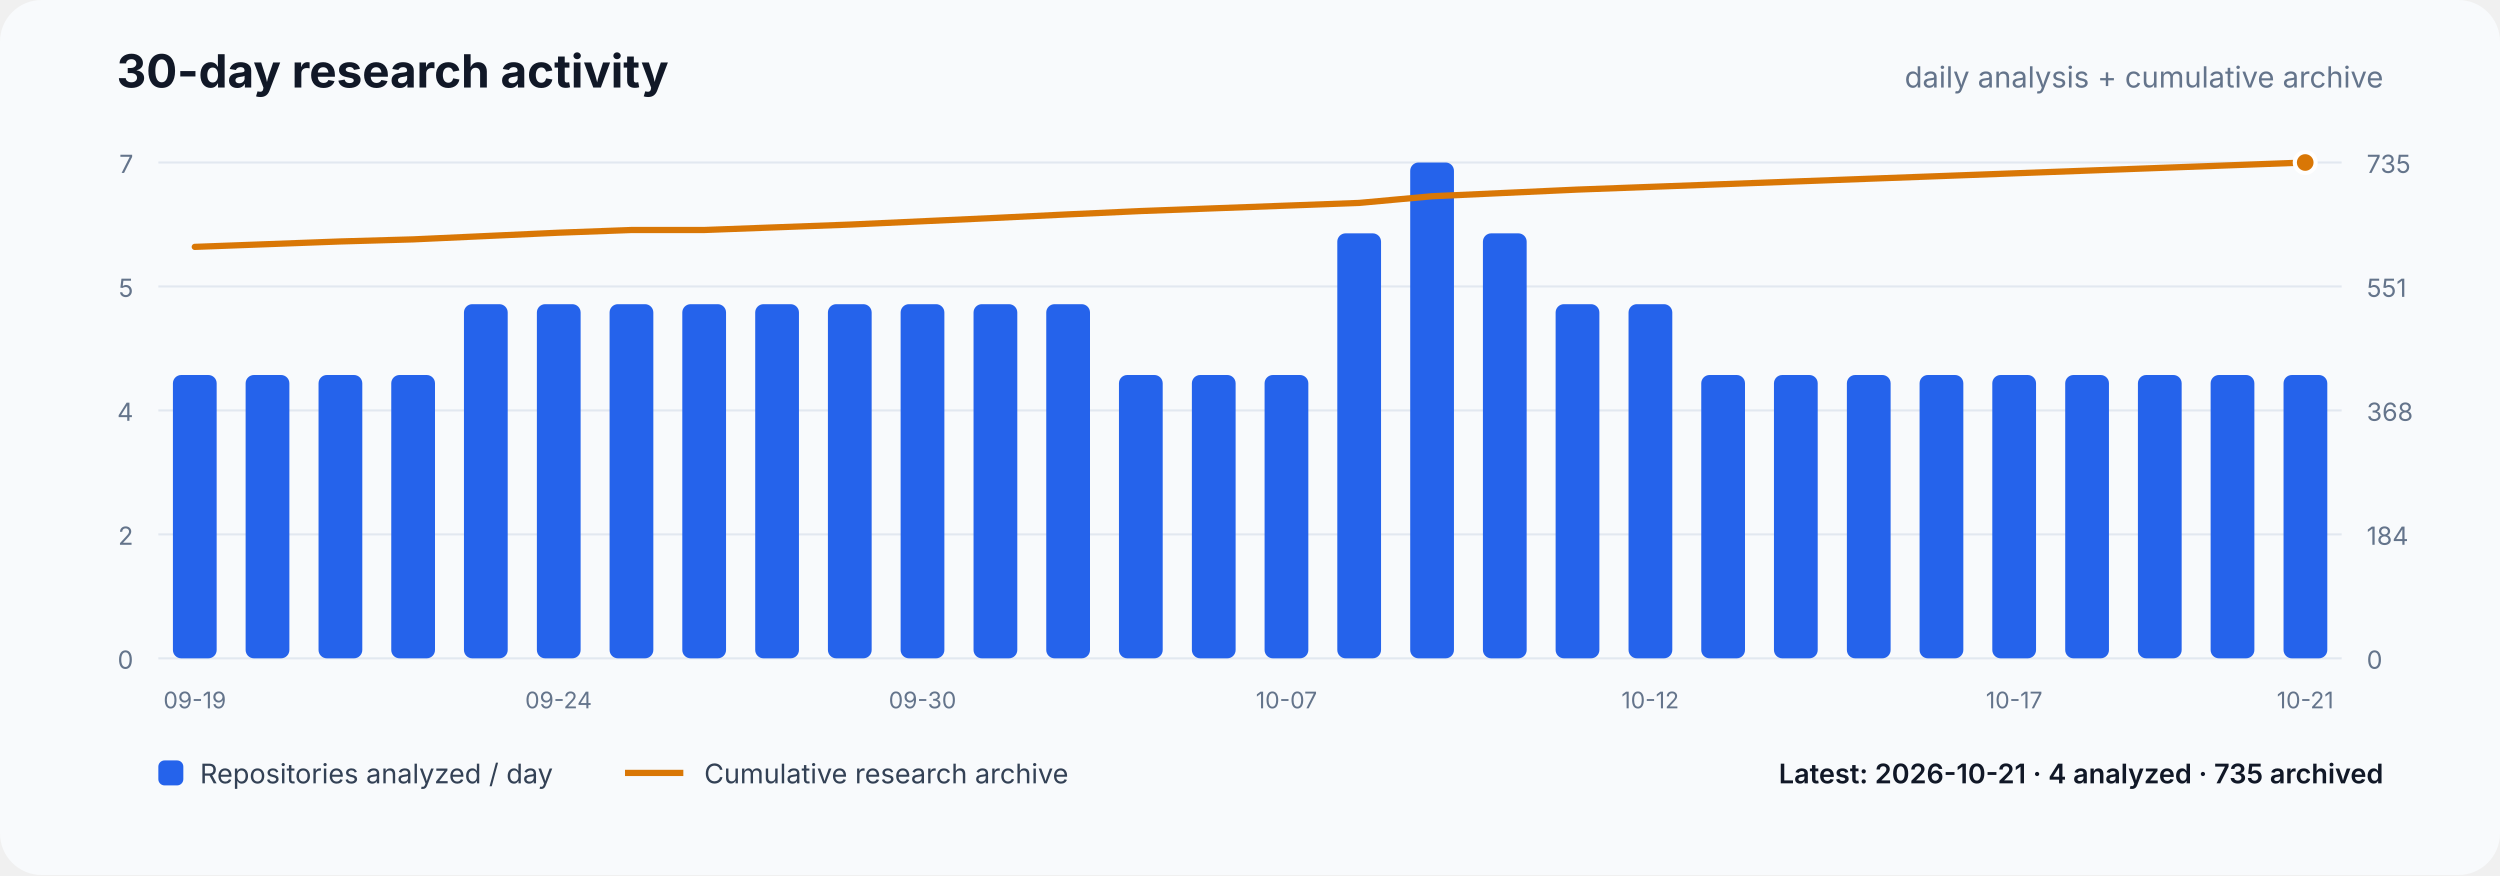
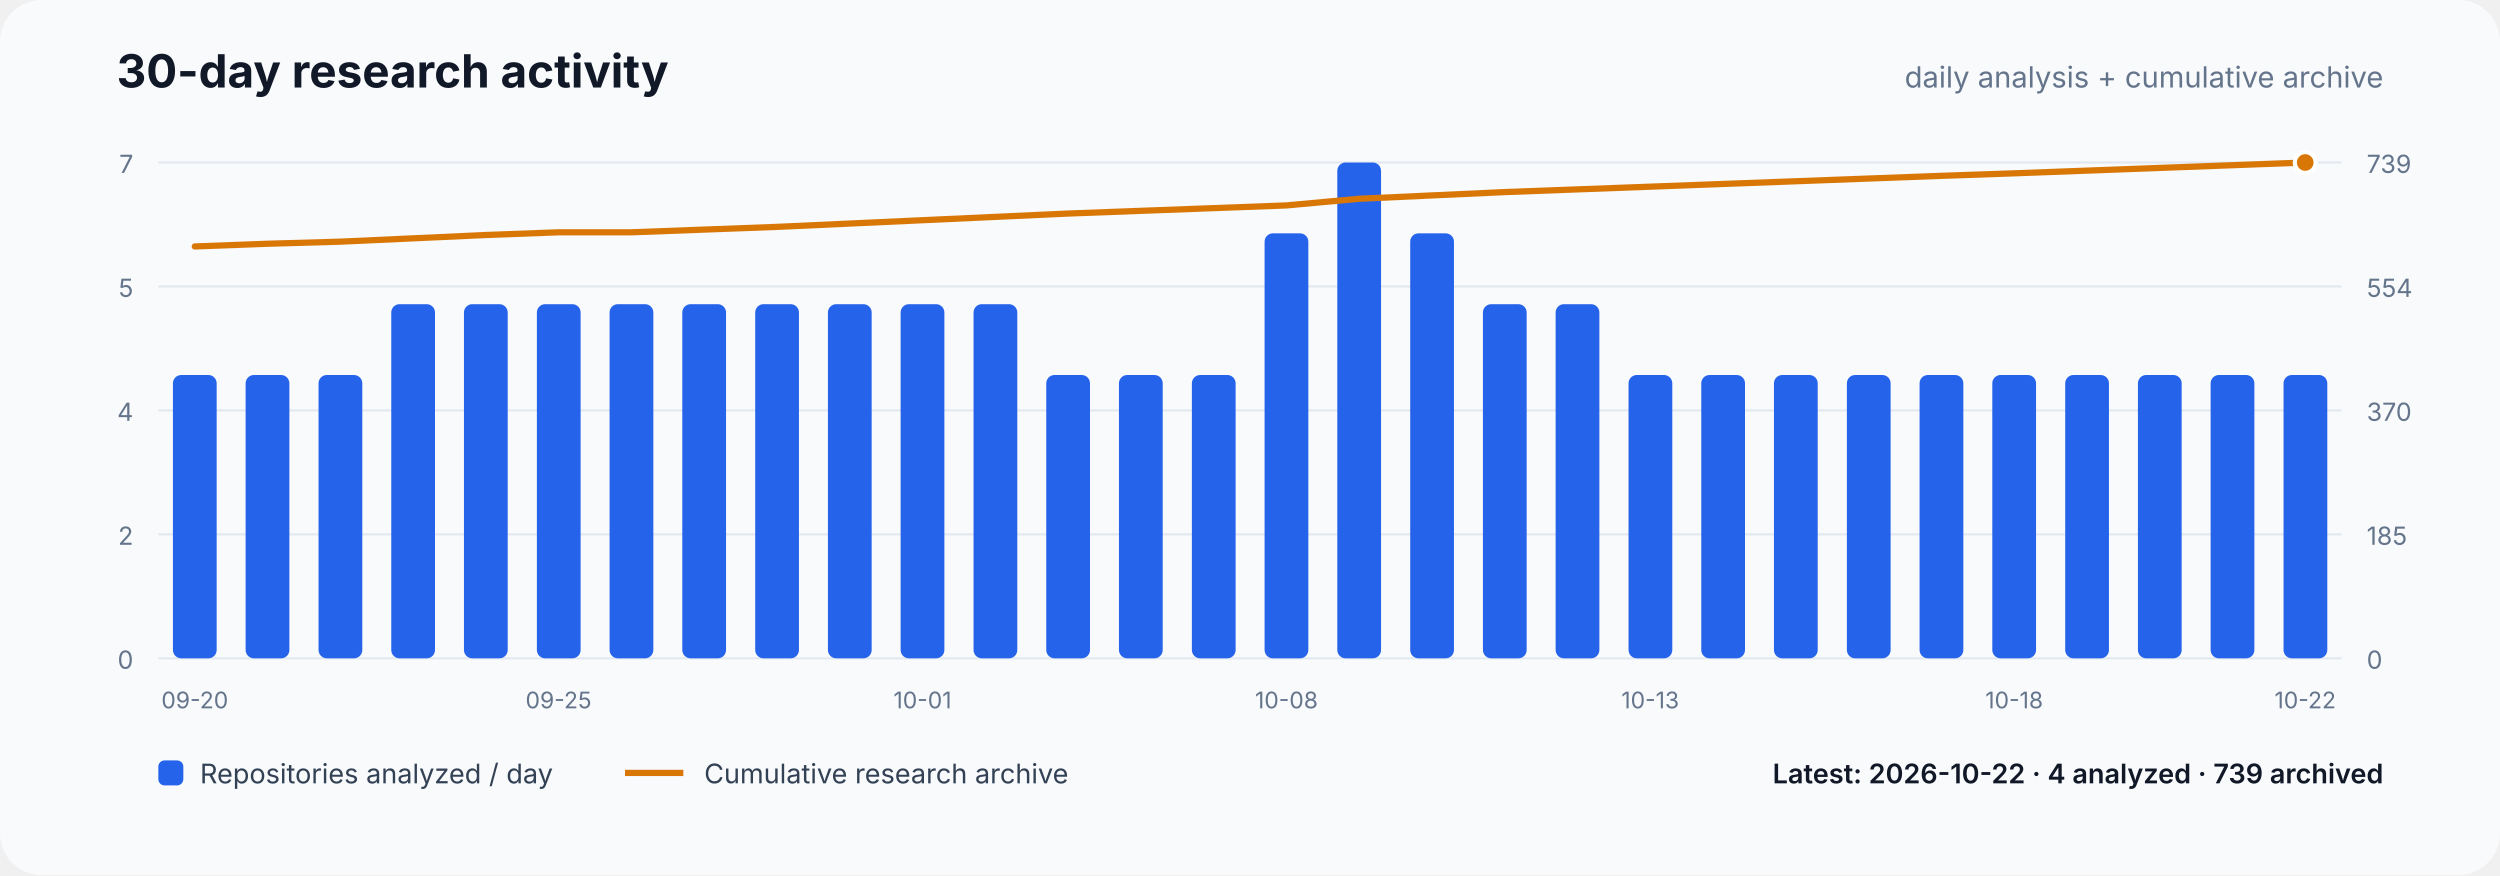
<svg xmlns="http://www.w3.org/2000/svg" width="1200" height="420" viewBox="0 0 1200 420" role="img" aria-labelledby="title desc">
  <rect width="1200" height="420" rx="20" fill="#f8fafc" />
  <text x="56" y="42" font-family="Inter,system-ui,sans-serif" font-size="22" font-weight="700" fill="#111827">30-day research activity</text>
  <text x="1144" y="42" text-anchor="end" font-family="Inter,system-ui,sans-serif" font-size="14" fill="#64748b">daily analysis + cumulative archive</text>
  <line x1="76" y1="316.0" x2="1124" y2="316.0" stroke="#e2e8f0" />
  <text x="64" y="321.0" text-anchor="end" font-family="Inter,system-ui,sans-serif" font-size="12" fill="#64748b">0</text>
  <text x="1136" y="321.0" font-family="Inter,system-ui,sans-serif" font-size="12" fill="#64748b">0</text>
  <line x1="76" y1="256.5" x2="1124" y2="256.5" stroke="#e2e8f0" />
  <text x="64" y="261.5" text-anchor="end" font-family="Inter,system-ui,sans-serif" font-size="12" fill="#64748b">2</text>
-   <text x="1136" y="261.5" font-family="Inter,system-ui,sans-serif" font-size="12" fill="#64748b">184</text>
+   <text x="1136" y="261.5" font-family="Inter,system-ui,sans-serif" font-size="12" fill="#64748b">185</text>
  <line x1="76" y1="197.0" x2="1124" y2="197.0" stroke="#e2e8f0" />
  <text x="64" y="202.0" text-anchor="end" font-family="Inter,system-ui,sans-serif" font-size="12" fill="#64748b">4</text>
-   <text x="1136" y="202.0" font-family="Inter,system-ui,sans-serif" font-size="12" fill="#64748b">368</text>
+   <text x="1136" y="202.0" font-family="Inter,system-ui,sans-serif" font-size="12" fill="#64748b">370</text>
  <line x1="76" y1="137.5" x2="1124" y2="137.5" stroke="#e2e8f0" />
  <text x="64" y="142.5" text-anchor="end" font-family="Inter,system-ui,sans-serif" font-size="12" fill="#64748b">5</text>
-   <text x="1136" y="142.5" font-family="Inter,system-ui,sans-serif" font-size="12" fill="#64748b">551</text>
+   <text x="1136" y="142.5" font-family="Inter,system-ui,sans-serif" font-size="12" fill="#64748b">554</text>
  <line x1="76" y1="78.0" x2="1124" y2="78.0" stroke="#e2e8f0" />
  <text x="64" y="83.0" text-anchor="end" font-family="Inter,system-ui,sans-serif" font-size="12" fill="#64748b">7</text>
-   <text x="1136" y="83.0" font-family="Inter,system-ui,sans-serif" font-size="12" fill="#64748b">735</text>
+   <text x="1136" y="83.0" font-family="Inter,system-ui,sans-serif" font-size="12" fill="#64748b">739</text>
  <rect x="83.0" y="180.0" width="21.0" height="136.0" rx="4" fill="#2563eb" />
-   <text x="93.5" y="340" text-anchor="middle" font-family="Inter,system-ui,sans-serif" font-size="11" fill="#64748b">09-19</text>
+   <text x="93.5" y="340" text-anchor="middle" font-family="Inter,system-ui,sans-serif" font-size="11" fill="#64748b">09-20</text>
  <rect x="117.9" y="180.0" width="21.0" height="136.0" rx="4" fill="#2563eb" />
  <rect x="152.9" y="180.0" width="21.0" height="136.0" rx="4" fill="#2563eb" />
-   <rect x="187.8" y="180.0" width="21.0" height="136.0" rx="4" fill="#2563eb" />
+   <rect x="187.8" y="146.0" width="21.0" height="170.0" rx="4" fill="#2563eb" />
  <rect x="222.7" y="146.0" width="21.0" height="170.0" rx="4" fill="#2563eb" />
  <rect x="257.7" y="146.0" width="21.0" height="170.0" rx="4" fill="#2563eb" />
-   <text x="268.1" y="340" text-anchor="middle" font-family="Inter,system-ui,sans-serif" font-size="11" fill="#64748b">09-24</text>
+   <text x="268.1" y="340" text-anchor="middle" font-family="Inter,system-ui,sans-serif" font-size="11" fill="#64748b">09-25</text>
  <rect x="292.6" y="146.0" width="21.0" height="170.0" rx="4" fill="#2563eb" />
  <rect x="327.5" y="146.0" width="21.0" height="170.0" rx="4" fill="#2563eb" />
  <rect x="362.5" y="146.0" width="21.0" height="170.0" rx="4" fill="#2563eb" />
  <rect x="397.4" y="146.0" width="21.0" height="170.0" rx="4" fill="#2563eb" />
  <rect x="432.3" y="146.0" width="21.0" height="170.0" rx="4" fill="#2563eb" />
-   <text x="442.8" y="340" text-anchor="middle" font-family="Inter,system-ui,sans-serif" font-size="11" fill="#64748b">09-30</text>
+   <text x="442.8" y="340" text-anchor="middle" font-family="Inter,system-ui,sans-serif" font-size="11" fill="#64748b">10-01</text>
  <rect x="467.3" y="146.0" width="21.0" height="170.0" rx="4" fill="#2563eb" />
-   <rect x="502.2" y="146.0" width="21.0" height="170.0" rx="4" fill="#2563eb" />
+   <rect x="502.2" y="180.0" width="21.0" height="136.0" rx="4" fill="#2563eb" />
  <rect x="537.1" y="180.0" width="21.0" height="136.0" rx="4" fill="#2563eb" />
  <rect x="572.1" y="180.0" width="21.0" height="136.0" rx="4" fill="#2563eb" />
-   <rect x="607.0" y="180.0" width="21.0" height="136.0" rx="4" fill="#2563eb" />
-   <text x="617.5" y="340" text-anchor="middle" font-family="Inter,system-ui,sans-serif" font-size="11" fill="#64748b">10-07</text>
-   <rect x="641.9" y="112.0" width="21.0" height="204.0" rx="4" fill="#2563eb" />
-   <rect x="676.9" y="78.0" width="21.0" height="238.0" rx="4" fill="#2563eb" />
-   <rect x="711.8" y="112.0" width="21.0" height="204.0" rx="4" fill="#2563eb" />
+   <rect x="607.0" y="112.0" width="21.0" height="204.0" rx="4" fill="#2563eb" />
+   <text x="617.5" y="340" text-anchor="middle" font-family="Inter,system-ui,sans-serif" font-size="11" fill="#64748b">10-08</text>
+   <rect x="641.9" y="78.0" width="21.0" height="238.0" rx="4" fill="#2563eb" />
+   <rect x="676.9" y="112.0" width="21.0" height="204.0" rx="4" fill="#2563eb" />
+   <rect x="711.8" y="146.0" width="21.0" height="170.0" rx="4" fill="#2563eb" />
  <rect x="746.7" y="146.0" width="21.0" height="170.0" rx="4" fill="#2563eb" />
-   <rect x="781.7" y="146.0" width="21.0" height="170.0" rx="4" fill="#2563eb" />
-   <text x="792.1" y="340" text-anchor="middle" font-family="Inter,system-ui,sans-serif" font-size="11" fill="#64748b">10-12</text>
+   <rect x="781.7" y="180.0" width="21.0" height="136.0" rx="4" fill="#2563eb" />
+   <text x="792.1" y="340" text-anchor="middle" font-family="Inter,system-ui,sans-serif" font-size="11" fill="#64748b">10-13</text>
  <rect x="816.6" y="180.0" width="21.0" height="136.0" rx="4" fill="#2563eb" />
  <rect x="851.5" y="180.0" width="21.0" height="136.0" rx="4" fill="#2563eb" />
  <rect x="886.5" y="180.0" width="21.0" height="136.0" rx="4" fill="#2563eb" />
  <rect x="921.4" y="180.0" width="21.0" height="136.0" rx="4" fill="#2563eb" />
  <rect x="956.3" y="180.0" width="21.0" height="136.0" rx="4" fill="#2563eb" />
-   <text x="966.8" y="340" text-anchor="middle" font-family="Inter,system-ui,sans-serif" font-size="11" fill="#64748b">10-17</text>
+   <text x="966.8" y="340" text-anchor="middle" font-family="Inter,system-ui,sans-serif" font-size="11" fill="#64748b">10-18</text>
  <rect x="991.3" y="180.0" width="21.0" height="136.0" rx="4" fill="#2563eb" />
  <rect x="1026.2" y="180.0" width="21.0" height="136.0" rx="4" fill="#2563eb" />
  <rect x="1061.1" y="180.0" width="21.0" height="136.0" rx="4" fill="#2563eb" />
  <rect x="1096.1" y="180.0" width="21.0" height="136.0" rx="4" fill="#2563eb" />
-   <text x="1106.5" y="340" text-anchor="middle" font-family="Inter,system-ui,sans-serif" font-size="11" fill="#64748b">10-21</text>
-   <polyline points="93.5,118.5 128.4,117.2 163.3,115.9 198.3,114.9 233.2,113.3 268.1,111.7 303.1,110.4 338.0,110.4 372.9,109.1 407.9,107.8 442.8,106.2 477.7,104.6 512.7,102.9 547.6,101.3 582.5,100.0 617.5,98.7 652.4,97.4 687.3,94.2 722.3,92.6 757.2,91.0 792.1,89.7 827.1,88.4 862.0,87.1 896.9,85.8 931.9,84.5 966.8,83.2 1001.7,81.9 1036.7,80.6 1071.6,79.3 1106.5,78.0" fill="none" stroke="#d97706" stroke-width="3" stroke-linejoin="round" stroke-linecap="round" />
+   <text x="1106.5" y="340" text-anchor="middle" font-family="Inter,system-ui,sans-serif" font-size="11" fill="#64748b">10-22</text>
+   <polyline points="93.5,118.3 128.4,117.0 163.3,116.0 198.3,114.4 233.2,112.8 268.1,111.5 303.1,111.5 338.0,110.2 372.9,108.9 407.9,107.3 442.8,105.7 477.7,104.1 512.7,102.5 547.6,101.2 582.5,99.9 617.5,98.6 652.4,95.4 687.3,93.8 722.3,92.2 757.2,90.9 792.1,89.6 827.1,88.3 862.0,87.0 896.9,85.7 931.9,84.4 966.8,83.2 1001.7,81.9 1036.7,80.6 1071.6,79.3 1106.5,78.0" fill="none" stroke="#d97706" stroke-width="3" stroke-linejoin="round" stroke-linecap="round" />
  <circle cx="1106.5" cy="78.0" r="5" fill="#d97706" stroke="#fff" stroke-width="2" />
  <rect x="76" y="365" width="12" height="12" rx="3" fill="#2563eb" />
  <text x="96" y="376" font-family="Inter,system-ui,sans-serif" font-size="13" fill="#334155">Repositories analyzed / day</text>
  <line x1="300" y1="371" x2="328" y2="371" stroke="#d97706" stroke-width="3" />
  <text x="338" y="376" font-family="Inter,system-ui,sans-serif" font-size="13" fill="#334155">Cumulative research archive</text>
-   <text x="1144" y="376" text-anchor="end" font-family="Inter,system-ui,sans-serif" font-size="13" font-weight="600" fill="#111827">Latest: 2026-10-21 · 4 analyzed · 735 archived</text>
+   <text x="1144" y="376" text-anchor="end" font-family="Inter,system-ui,sans-serif" font-size="13" font-weight="600" fill="#111827">Latest: 2026-10-22 · 4 analyzed · 739 archived</text>
</svg>
